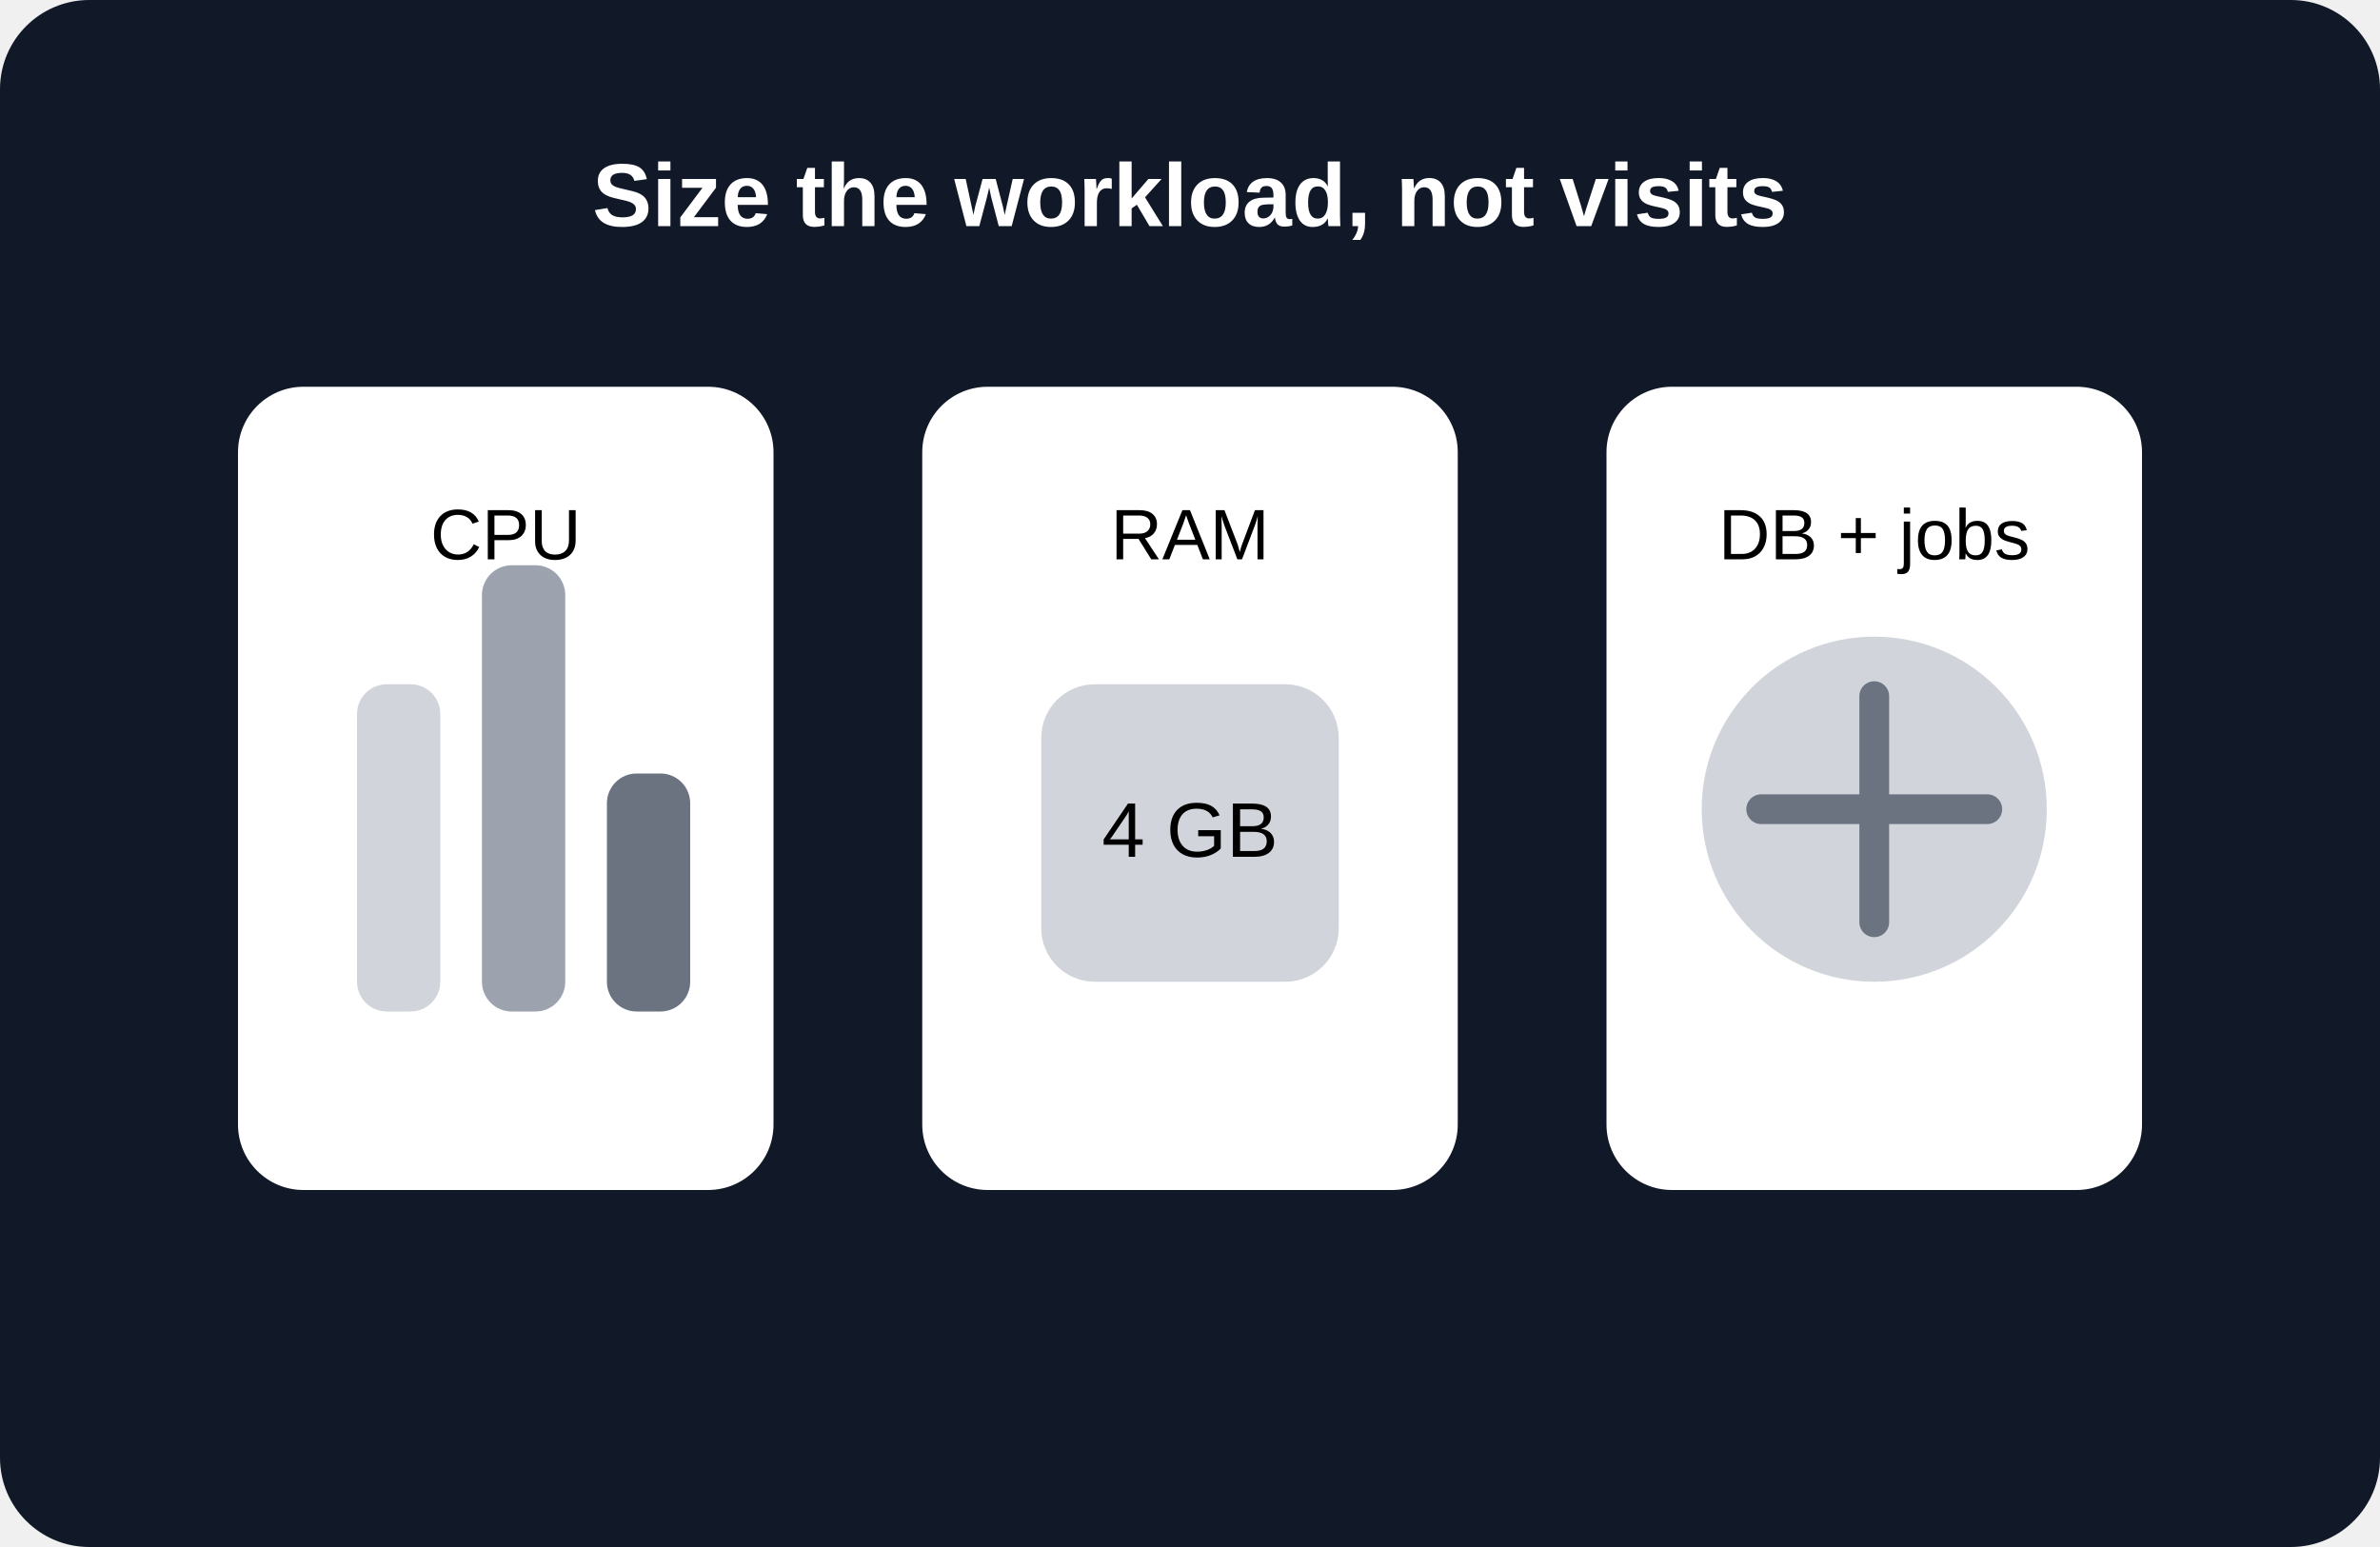
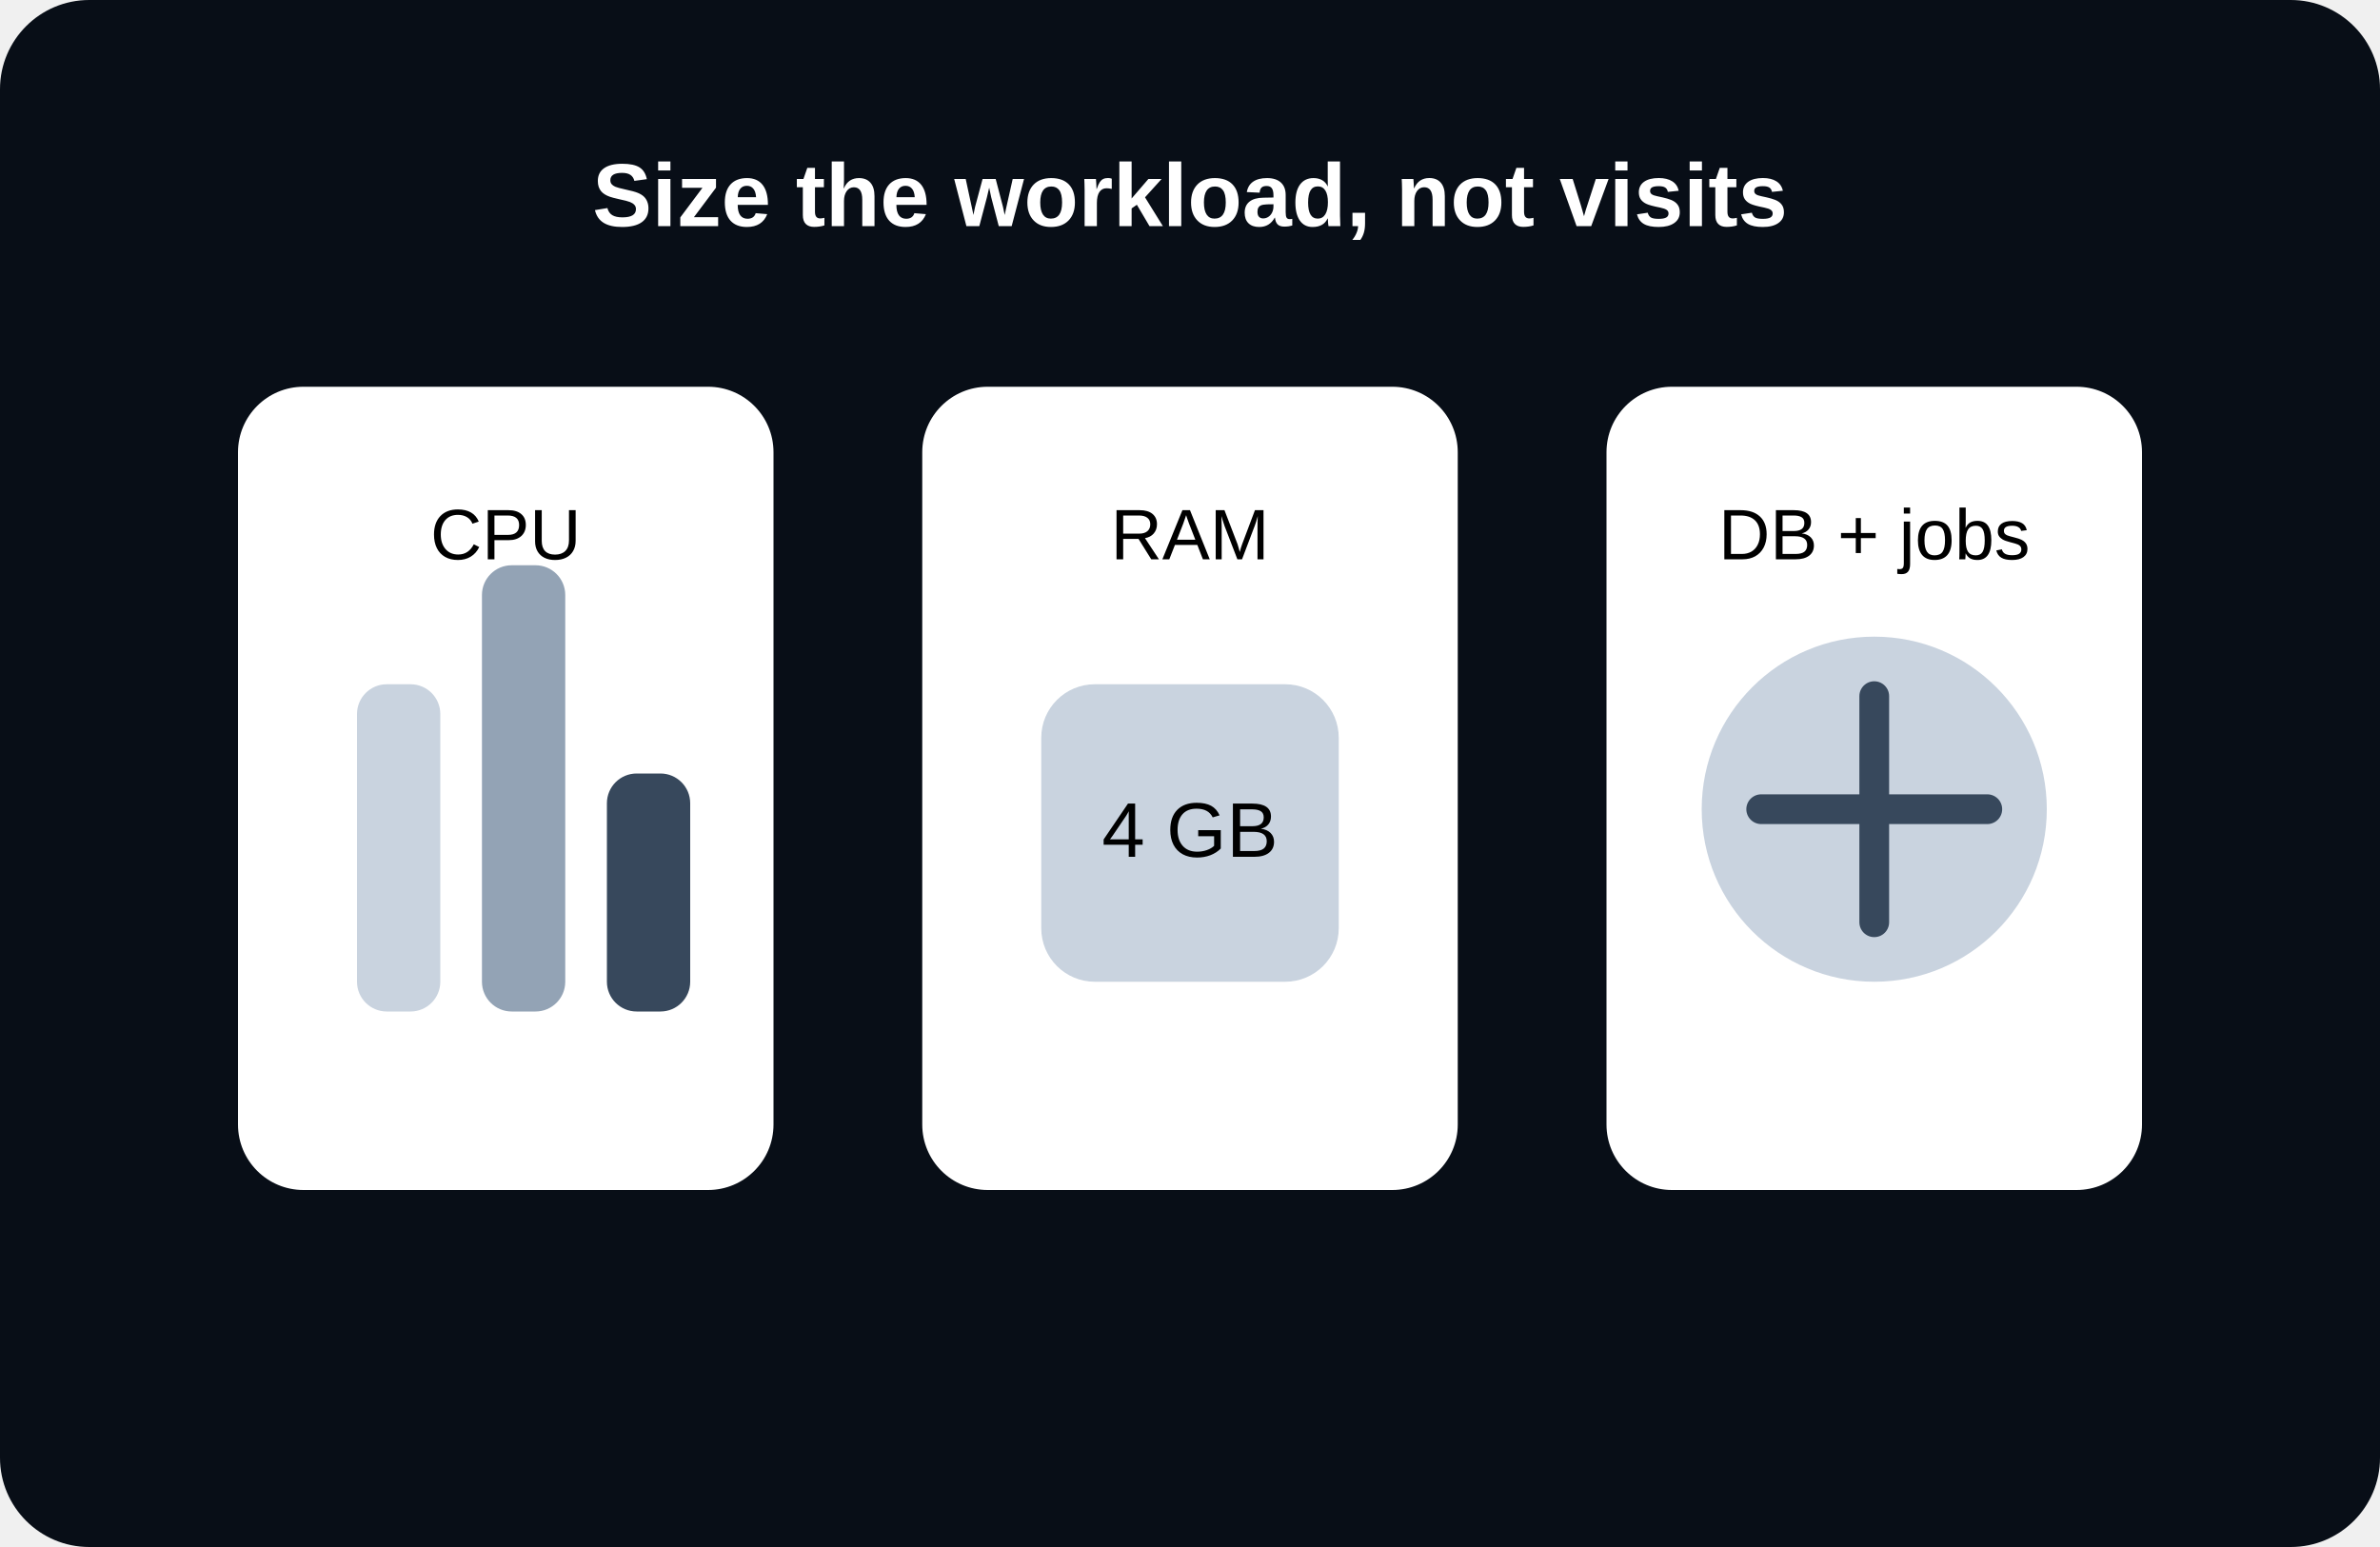
<svg xmlns="http://www.w3.org/2000/svg" viewBox="0 0 800 520" role="img" aria-labelledby="t">
-   <rect width="800" height="520" rx="30" fill="#111827" />
+   <rect width="800" height="520" rx="30" fill="#080e17" />
  <text x="400" y="76" font-family="Arial,sans-serif" font-size="30" font-weight="700" text-anchor="middle" fill="#fff">Size the workload, not visits</text>
  <g font-family="Arial,sans-serif">
    <rect x="80" y="130" width="180" height="270" rx="22" fill="#fff" />
    <text x="170" y="188" font-size="24" text-anchor="middle">CPU</text>
-     <rect x="120" y="230" width="28" height="110" rx="10" fill="#d1d5db" />
-     <rect x="162" y="190" width="28" height="150" rx="10" fill="#9ca3af" />
-     <rect x="204" y="260" width="28" height="80" rx="10" fill="#6b7280" />
+     <rect x="120" y="230" width="28" height="110" rx="10" fill="#c9d3df" />
+     <rect x="162" y="190" width="28" height="150" rx="10" fill="#93a3b5" />
+     <rect x="204" y="260" width="28" height="80" rx="10" fill="#37485c" />
    <rect x="310" y="130" width="180" height="270" rx="22" fill="#fff" />
    <text x="400" y="188" font-size="24" text-anchor="middle">RAM</text>
-     <rect x="350" y="230" width="100" height="100" rx="18" fill="#d1d5db" />
+     <rect x="350" y="230" width="100" height="100" rx="18" fill="#c9d3df" />
    <text x="400" y="288" font-size="26" text-anchor="middle">4 GB</text>
    <rect x="540" y="130" width="180" height="270" rx="22" fill="#fff" />
    <text x="630" y="188" font-size="24" text-anchor="middle">DB + jobs</text>
-     <circle cx="630" cy="272" r="58" fill="#d1d5db" />
-     <path d="M592 272h76M630 234v76" stroke="#6b7280" stroke-width="10" stroke-linecap="round" />
+     <circle cx="630" cy="272" r="58" fill="#c9d3df" />
+     <path d="M592 272h76M630 234v76" stroke="#37485c" stroke-width="10" stroke-linecap="round" />
  </g>
</svg>
